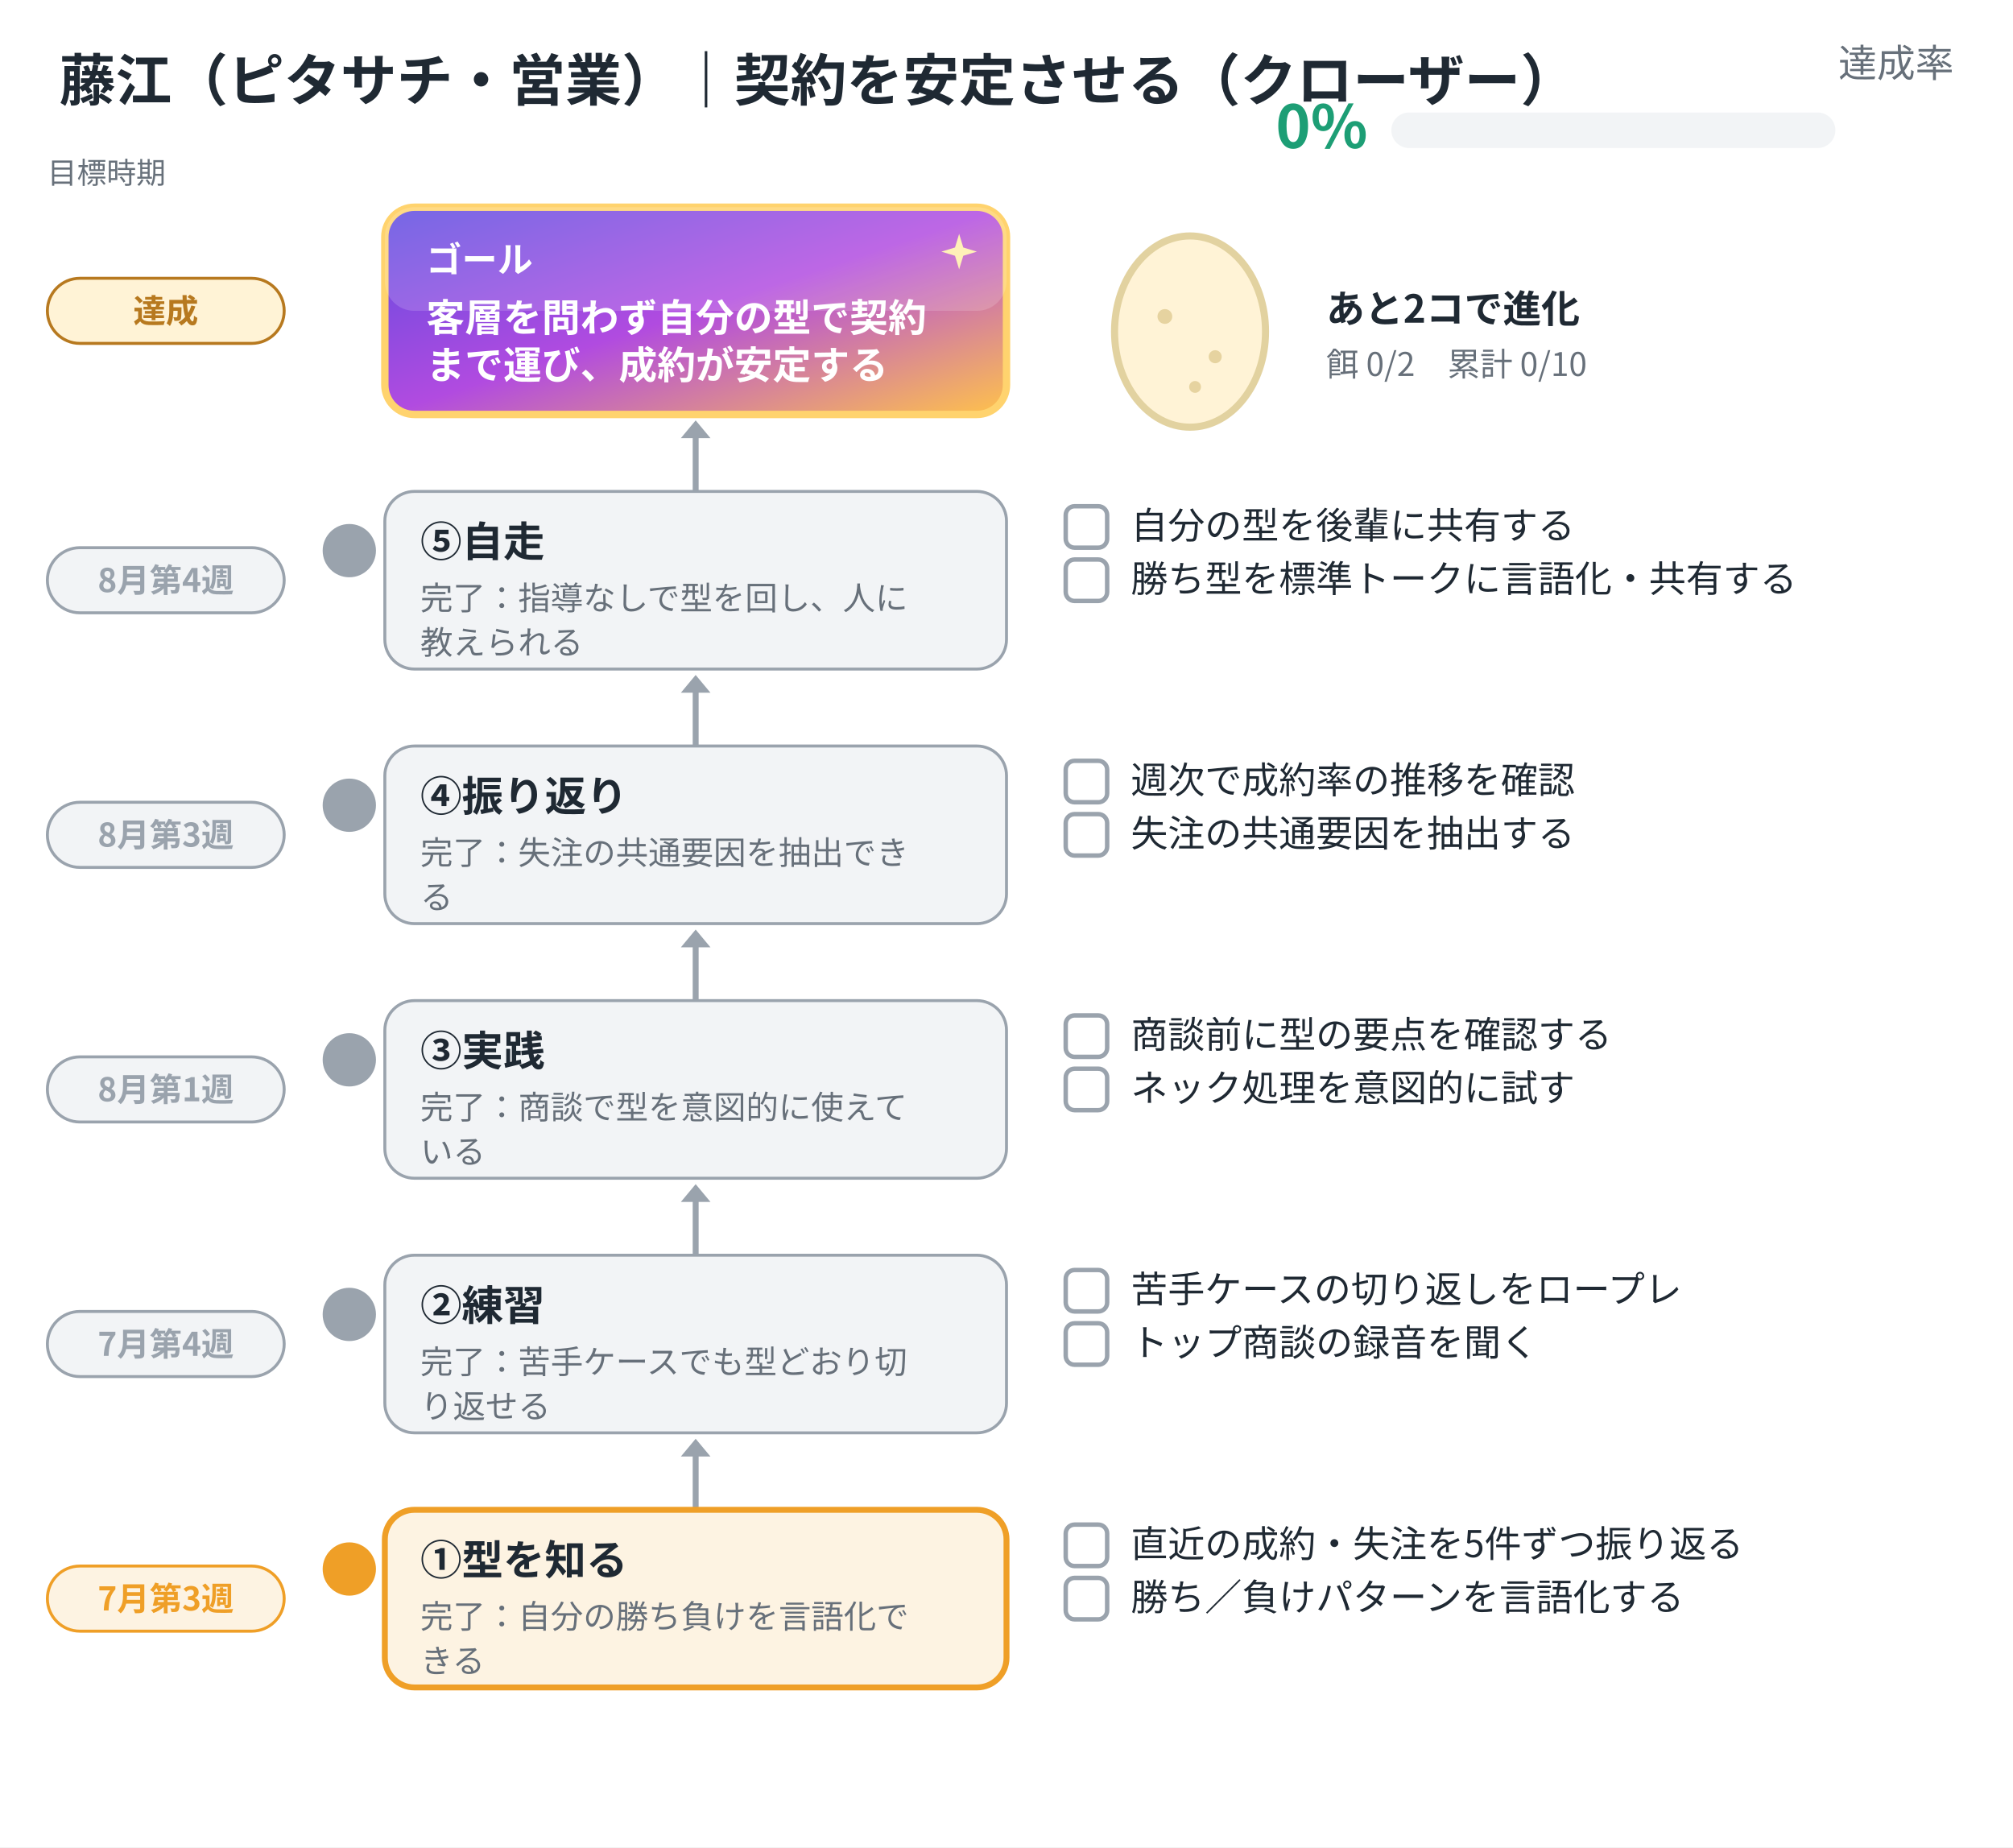
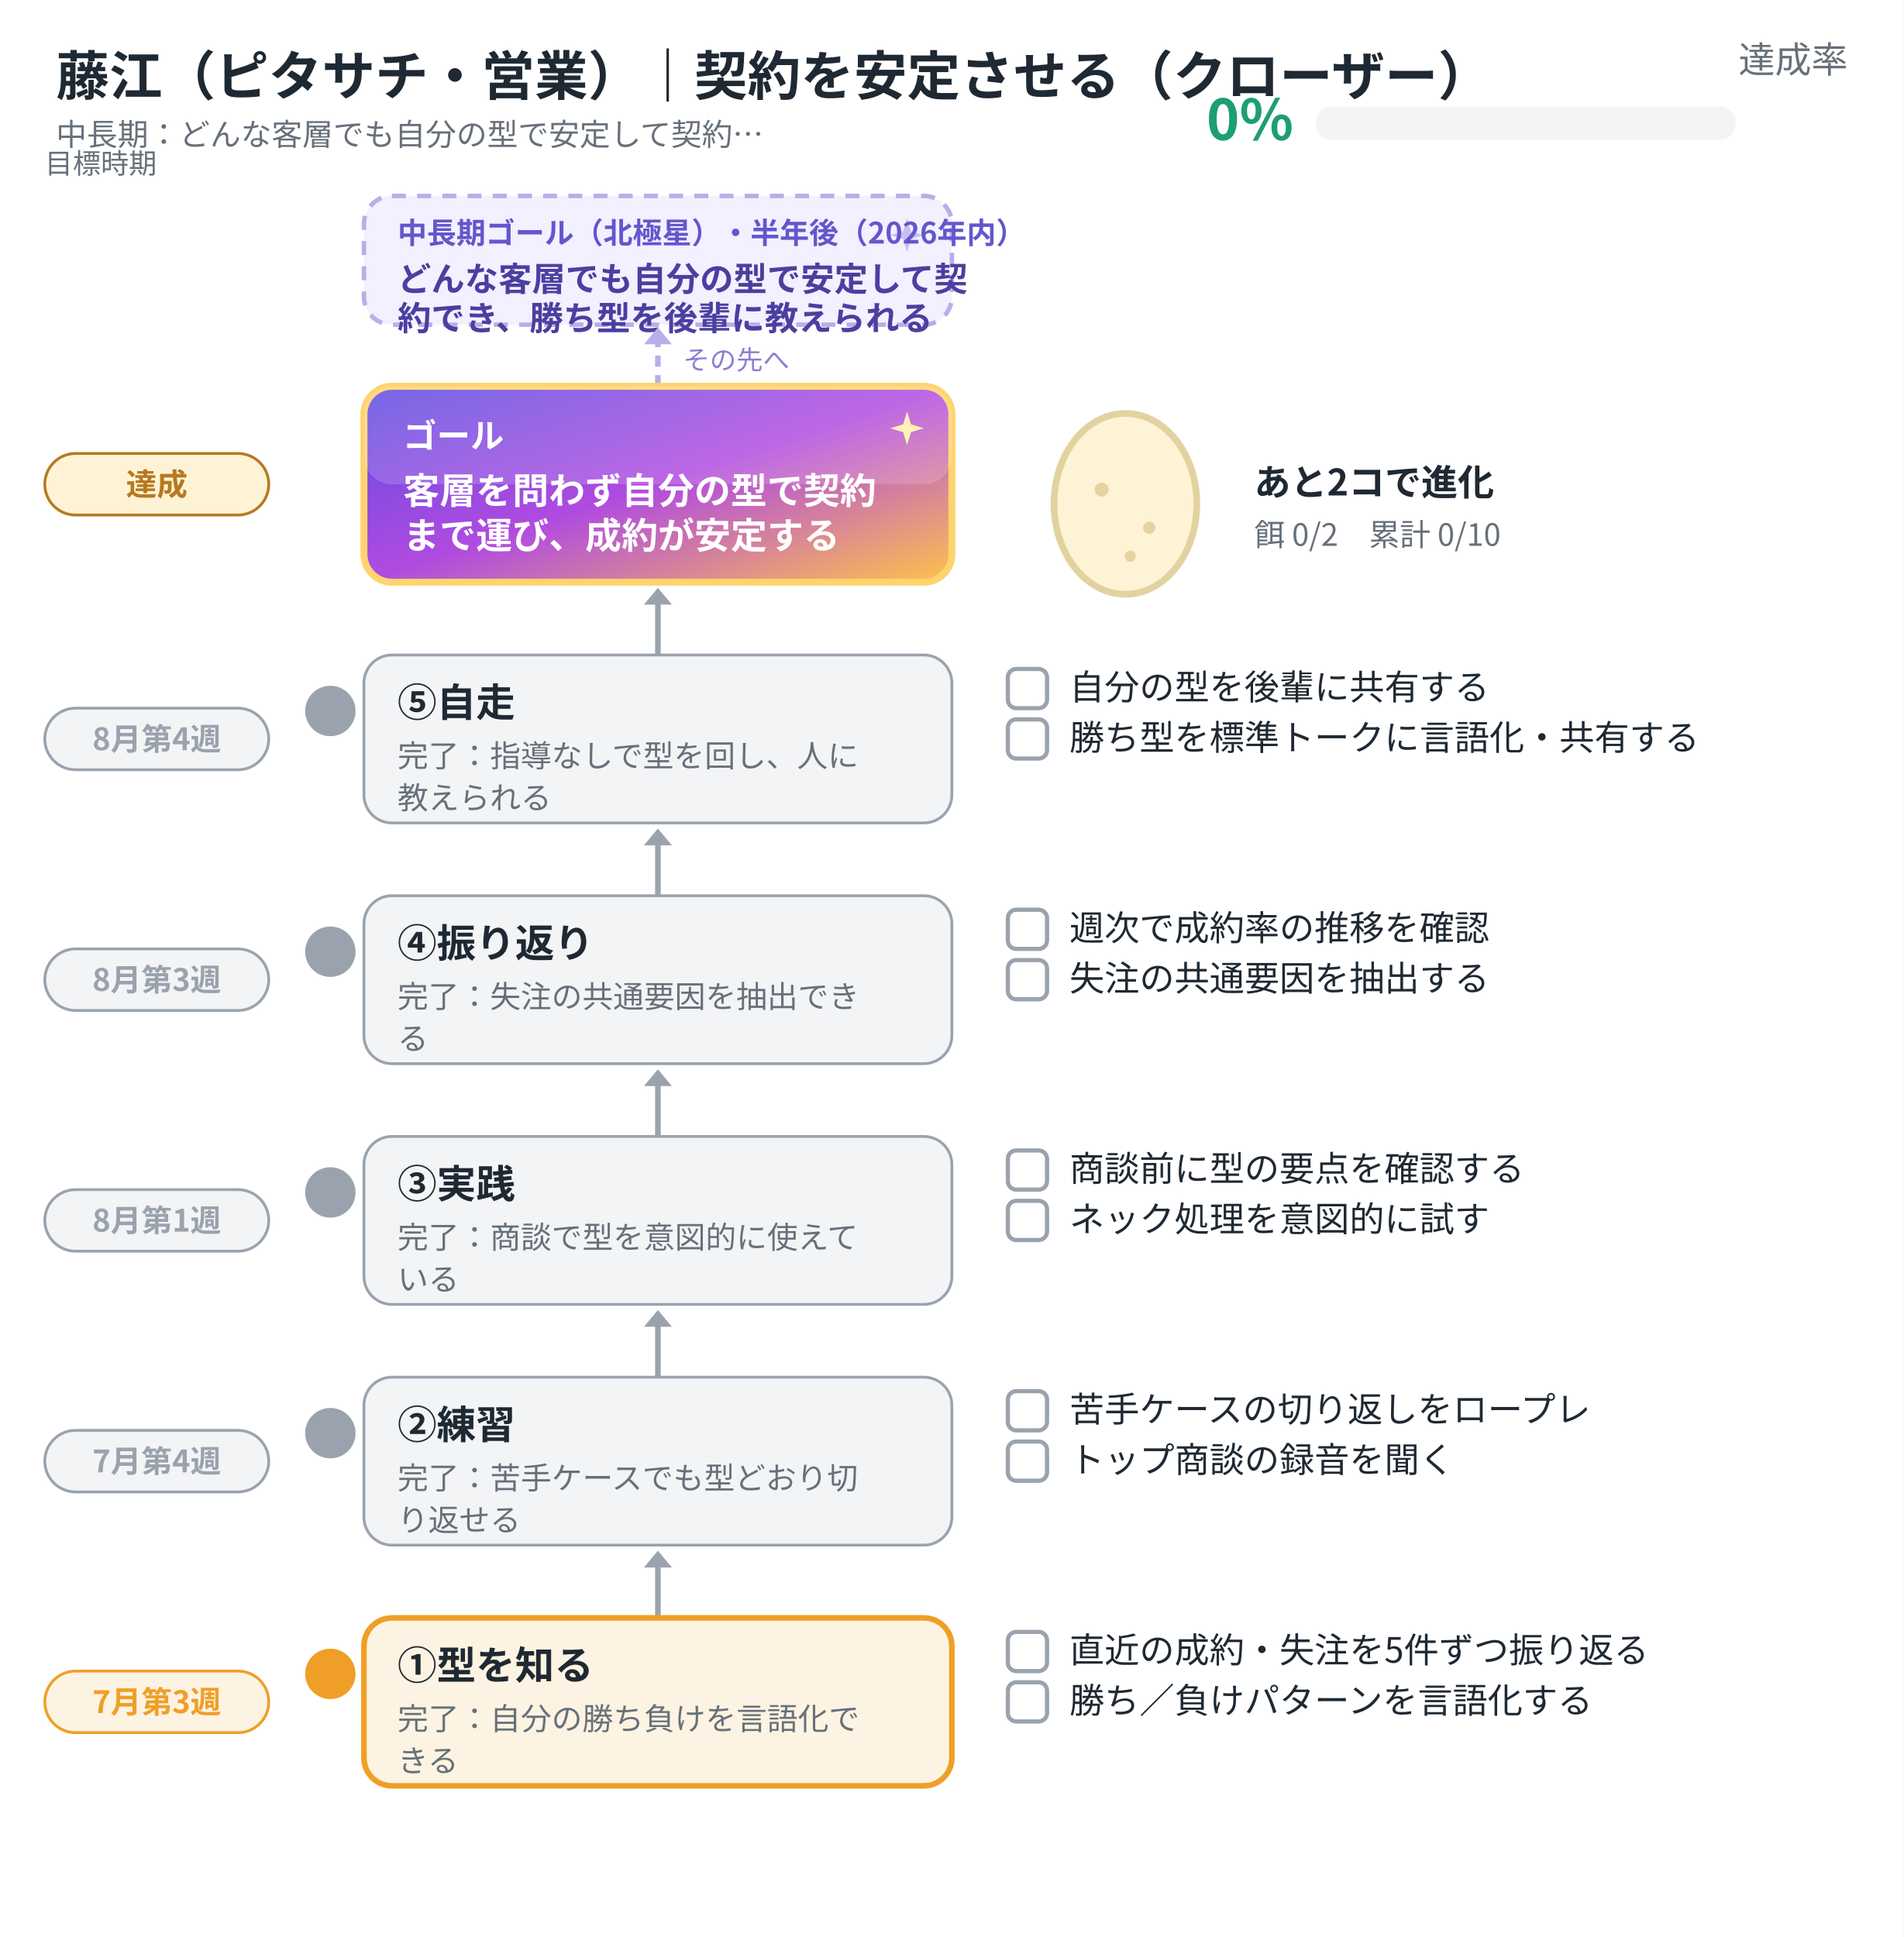
- <svg xmlns="http://www.w3.org/2000/svg" viewBox="0 0 680 624" font-family="Hiragino Sans, 'Noto Sans CJK JP', 'Yu Gothic', sans-serif" width="680" height="624">
+ <svg xmlns="http://www.w3.org/2000/svg" viewBox="0 0 680 692" font-family="Hiragino Sans, 'Noto Sans CJK JP', 'Yu Gothic', sans-serif" width="680" height="692">
  <defs>
    <linearGradient id="goalGrad" x1="0" y1="0" x2="1" y2="1">
      <stop offset="0" stop-color="#5B4BE0" />
      <stop offset="0.5" stop-color="#B14BE0" />
      <stop offset="1" stop-color="#FFC24B" />
    </linearGradient>
    <linearGradient id="phx" x1="0" y1="0" x2="0" y2="1">
      <stop offset="0" stop-color="#FFE259" />
      <stop offset="0.5" stop-color="#FF9A00" />
      <stop offset="1" stop-color="#FF3D00" />
    </linearGradient>
    <linearGradient id="phx2" x1="0" y1="0" x2="0" y2="1">
      <stop offset="0" stop-color="#FFF0A0" />
      <stop offset="1" stop-color="#FF7A00" />
    </linearGradient>
    <linearGradient id="hen" x1="0" y1="0" x2="1" y2="1">
      <stop offset="0" stop-color="#37C9B0" />
      <stop offset="0.6" stop-color="#3DA0E8" />
      <stop offset="1" stop-color="#7A5BE0" />
    </linearGradient>
    <linearGradient id="pcock" x1="0" y1="0" x2="0" y2="1">
      <stop offset="0" stop-color="#2BD0C0" />
      <stop offset="0.55" stop-color="#2E8FD0" />
      <stop offset="1" stop-color="#2E4BB0" />
    </linearGradient>
    <linearGradient id="gold" x1="0" y1="0" x2="0" y2="1">
      <stop offset="0" stop-color="#FFF0A8" />
      <stop offset="0.5" stop-color="#F2C230" />
      <stop offset="1" stop-color="#C8901A" />
    </linearGradient>
  </defs>
-   <rect x="0" y="0" width="680" height="624" fill="#FFFFFF" />
+   <rect x="0" y="0" width="680" height="692" fill="#FFFFFF" />
  <text x="20" y="34" font-size="19" font-weight="700" fill="#1F2933">藤江（ピタサチ・営業）｜契約を安定させる（クローザー）</text>
+   <text x="20" y="52" font-size="11" fill="#67707A">中長期：どんな客層でも自分の型で安定して契約…</text>
  <text x="660" y="26" text-anchor="end" font-size="13" fill="#67707A">達成率</text>
  <text x="462" y="50" text-anchor="end" font-size="20" font-weight="700" fill="#1D9E75">0%</text>
  <rect x="470" y="38" width="150" height="12" rx="6" fill="#F2F4F6" />
  <rect x="470" y="38" width="0" height="12" rx="6" fill="#1D9E75" />
-   <rect x="130" y="70" width="210" height="70" rx="10" fill="url(#goalGrad)" stroke="#FFD36E" stroke-width="2.5" />
-   <rect x="130" y="70" width="210" height="35.0" rx="10" fill="#FFFFFF" opacity="0.16" />
-   <text x="144" y="92" font-size="12" font-weight="700" fill="#FFFFFF">ゴール</text>
-   <polygon points="324.0,79.0 325.4,83.6 330.0,85.0 325.4,86.4 324.0,91.0 322.6,86.4 318.0,85.0 322.6,83.6" fill="#FFF1B8" />
-   <text x="144" y="112" font-size="13" font-weight="600" fill="#FFFFFF">客層を問わず自分の型で契約</text>
-   <text x="144" y="128" font-size="13" font-weight="600" fill="#FFFFFF">まで運び、成約が安定する</text>
-   <rect x="16" y="94.0" width="80" height="22" rx="11" fill="#FFF3D6" stroke="#B7791F" stroke-width="1" />
-   <text x="56.0" y="109.0" text-anchor="middle" font-size="11" font-weight="700" fill="#B7791F">達成</text>
-   <ellipse cx="402.0" cy="112.0" rx="25.5" ry="32.3" fill="#FFF3D6" />
-   <ellipse cx="402.0" cy="112.0" rx="25.5" ry="32.3" fill="none" stroke="#E2D2A0" stroke-width="2.4" />
-   <circle cx="393.5" cy="106.9" r="2.5" fill="#E6D3A0" />
-   <circle cx="410.5" cy="120.5" r="2.2" fill="#E6D3A0" />
-   <circle cx="403.7" cy="130.7" r="2.0" fill="#E6D3A0" />
-   <text x="448" y="109" font-size="13" font-weight="700" fill="#1F2933">あと2コで進化</text>
-   <text x="448" y="127" font-size="11" fill="#67707A">餌 0/2　累計 0/10</text>
+   <rect x="130" y="70" width="210" height="46" rx="10" fill="#F3F0FF" stroke="#B9AEEA" stroke-width="1.6" stroke-dasharray="5 4" />
+   <polygon points="324.0,78.0 325.4,82.6 330.0,84.0 325.4,85.4 324.0,90.0 322.6,85.4 318.0,84.0 322.6,82.6" fill="#C9BEF2" />
+   <text x="142" y="87" font-size="10.5" font-weight="700" fill="#6357CC">中長期ゴール（北極星）・半年後（2026年内）</text>
+   <text x="142" y="104" font-size="12" font-weight="600" fill="#4B3FA0">どんな客層でも自分の型で安定して契</text>
+   <text x="142" y="118" font-size="12" font-weight="600" fill="#4B3FA0">約でき、勝ち型を後輩に教えられる</text>
+   <line x1="235.0" y1="138" x2="235.0" y2="121" stroke="#B9AEEA" stroke-width="2" stroke-dasharray="4 3" />
+   <path d="M230.0,123 L235.0,117 L240.0,123 Z" fill="#B9AEEA" />
+   <text x="244.0" y="132" font-size="9.5" fill="#8A7FD0">その先へ</text>
+   <rect x="130" y="138" width="210" height="70" rx="10" fill="url(#goalGrad)" stroke="#FFD36E" stroke-width="2.5" />
+   <rect x="130" y="138" width="210" height="35.0" rx="10" fill="#FFFFFF" opacity="0.16" />
+   <text x="144" y="160" font-size="12" font-weight="700" fill="#FFFFFF">ゴール</text>
+   <polygon points="324.0,147.0 325.4,151.6 330.0,153.0 325.4,154.4 324.0,159.0 322.6,154.4 318.0,153.0 322.6,151.6" fill="#FFF1B8" />
+   <text x="144" y="180" font-size="13" font-weight="600" fill="#FFFFFF">客層を問わず自分の型で契約</text>
+   <text x="144" y="196" font-size="13" font-weight="600" fill="#FFFFFF">まで運び、成約が安定する</text>
+   <rect x="16" y="162.0" width="80" height="22" rx="11" fill="#FFF3D6" stroke="#B7791F" stroke-width="1" />
+   <text x="56.0" y="177.0" text-anchor="middle" font-size="11" font-weight="700" fill="#B7791F">達成</text>
+   <ellipse cx="402.0" cy="180.0" rx="25.5" ry="32.3" fill="#FFF3D6" />
+   <ellipse cx="402.0" cy="180.0" rx="25.5" ry="32.3" fill="none" stroke="#E2D2A0" stroke-width="2.4" />
+   <circle cx="393.5" cy="174.9" r="2.5" fill="#E6D3A0" />
+   <circle cx="410.5" cy="188.5" r="2.2" fill="#E6D3A0" />
+   <circle cx="403.7" cy="198.7" r="2.0" fill="#E6D3A0" />
+   <text x="448" y="177" font-size="13" font-weight="700" fill="#1F2933">あと2コで進化</text>
+   <text x="448" y="195" font-size="11" fill="#67707A">餌 0/2　累計 0/10</text>
  <text x="16" y="62" font-size="10" fill="#67707A">目標時期</text>
-   <line x1="235.0" y1="166" x2="235.0" y2="146" stroke="#9AA3AD" stroke-width="2" />
-   <path d="M230.0,148 L235.0,142 L240.0,148 Z" fill="#9AA3AD" />
-   <rect x="130" y="166" width="210" height="60" rx="10" fill="#F2F4F6" stroke="#9AA3AD" stroke-width="1" />
-   <circle cx="118" cy="186" r="9" fill="#9AA3AD" />
-   <text x="142" y="188" font-size="14" font-weight="700" fill="#1F2933">⑤自走</text>
-   <text x="142" y="206" font-size="11" fill="#67707A">完了：指導なしで型を回し、人に</text>
-   <text x="142" y="221" font-size="11" fill="#67707A">教えられる</text>
-   <rect x="16" y="185.0" width="80" height="22" rx="11" fill="#F2F4F6" stroke="#9AA3AD" stroke-width="1" />
-   <text x="56.0" y="200.0" text-anchor="middle" font-size="11" font-weight="700" fill="#9AA3AD">8月第4週</text>
-   <rect x="360" y="171" width="14" height="14" rx="3" fill="#fff" stroke="#9AA3AD" stroke-width="1.5" />
-   <text x="382" y="182" font-size="12.5" fill="#1F2933">自分の型を後輩に共有する</text>
-   <rect x="360" y="189" width="14" height="14" rx="3" fill="#fff" stroke="#9AA3AD" stroke-width="1.5" />
-   <text x="382" y="200" font-size="12.5" fill="#1F2933">勝ち型を標準トークに言語化・共有する</text>
-   <line x1="235.0" y1="252" x2="235.0" y2="232" stroke="#9AA3AD" stroke-width="2" />
-   <path d="M230.0,234 L235.0,228 L240.0,234 Z" fill="#9AA3AD" />
-   <rect x="130" y="252" width="210" height="60" rx="10" fill="#F2F4F6" stroke="#9AA3AD" stroke-width="1" />
-   <circle cx="118" cy="272" r="9" fill="#9AA3AD" />
-   <text x="142" y="274" font-size="14" font-weight="700" fill="#1F2933">④振り返り</text>
-   <text x="142" y="292" font-size="11" fill="#67707A">完了：失注の共通要因を抽出でき</text>
-   <text x="142" y="307" font-size="11" fill="#67707A">る</text>
-   <rect x="16" y="271.0" width="80" height="22" rx="11" fill="#F2F4F6" stroke="#9AA3AD" stroke-width="1" />
-   <text x="56.0" y="286.0" text-anchor="middle" font-size="11" font-weight="700" fill="#9AA3AD">8月第3週</text>
+   <line x1="235.0" y1="234" x2="235.0" y2="214" stroke="#9AA3AD" stroke-width="2" />
+   <path d="M230.0,216 L235.0,210 L240.0,216 Z" fill="#9AA3AD" />
+   <rect x="130" y="234" width="210" height="60" rx="10" fill="#F2F4F6" stroke="#9AA3AD" stroke-width="1" />
+   <circle cx="118" cy="254" r="9" fill="#9AA3AD" />
+   <text x="142" y="256" font-size="14" font-weight="700" fill="#1F2933">⑤自走</text>
+   <text x="142" y="274" font-size="11" fill="#67707A">完了：指導なしで型を回し、人に</text>
+   <text x="142" y="289" font-size="11" fill="#67707A">教えられる</text>
+   <rect x="16" y="253.0" width="80" height="22" rx="11" fill="#F2F4F6" stroke="#9AA3AD" stroke-width="1" />
+   <text x="56.0" y="268.0" text-anchor="middle" font-size="11" font-weight="700" fill="#9AA3AD">8月第4週</text>
+   <rect x="360" y="239" width="14" height="14" rx="3" fill="#fff" stroke="#9AA3AD" stroke-width="1.5" />
+   <text x="382" y="250" font-size="12.5" fill="#1F2933">自分の型を後輩に共有する</text>
  <rect x="360" y="257" width="14" height="14" rx="3" fill="#fff" stroke="#9AA3AD" stroke-width="1.5" />
-   <text x="382" y="268" font-size="12.5" fill="#1F2933">週次で成約率の推移を確認</text>
-   <rect x="360" y="275" width="14" height="14" rx="3" fill="#fff" stroke="#9AA3AD" stroke-width="1.5" />
-   <text x="382" y="286" font-size="12.5" fill="#1F2933">失注の共通要因を抽出する</text>
-   <line x1="235.0" y1="338" x2="235.0" y2="318" stroke="#9AA3AD" stroke-width="2" />
-   <path d="M230.0,320 L235.0,314 L240.0,320 Z" fill="#9AA3AD" />
-   <rect x="130" y="338" width="210" height="60" rx="10" fill="#F2F4F6" stroke="#9AA3AD" stroke-width="1" />
-   <circle cx="118" cy="358" r="9" fill="#9AA3AD" />
-   <text x="142" y="360" font-size="14" font-weight="700" fill="#1F2933">③実践</text>
-   <text x="142" y="378" font-size="11" fill="#67707A">完了：商談で型を意図的に使えて</text>
-   <text x="142" y="393" font-size="11" fill="#67707A">いる</text>
-   <rect x="16" y="357.0" width="80" height="22" rx="11" fill="#F2F4F6" stroke="#9AA3AD" stroke-width="1" />
-   <text x="56.0" y="372.0" text-anchor="middle" font-size="11" font-weight="700" fill="#9AA3AD">8月第1週</text>
+   <text x="382" y="268" font-size="12.5" fill="#1F2933">勝ち型を標準トークに言語化・共有する</text>
+   <line x1="235.0" y1="320" x2="235.0" y2="300" stroke="#9AA3AD" stroke-width="2" />
+   <path d="M230.0,302 L235.0,296 L240.0,302 Z" fill="#9AA3AD" />
+   <rect x="130" y="320" width="210" height="60" rx="10" fill="#F2F4F6" stroke="#9AA3AD" stroke-width="1" />
+   <circle cx="118" cy="340" r="9" fill="#9AA3AD" />
+   <text x="142" y="342" font-size="14" font-weight="700" fill="#1F2933">④振り返り</text>
+   <text x="142" y="360" font-size="11" fill="#67707A">完了：失注の共通要因を抽出でき</text>
+   <text x="142" y="375" font-size="11" fill="#67707A">る</text>
+   <rect x="16" y="339.0" width="80" height="22" rx="11" fill="#F2F4F6" stroke="#9AA3AD" stroke-width="1" />
+   <text x="56.0" y="354.0" text-anchor="middle" font-size="11" font-weight="700" fill="#9AA3AD">8月第3週</text>
+   <rect x="360" y="325" width="14" height="14" rx="3" fill="#fff" stroke="#9AA3AD" stroke-width="1.5" />
+   <text x="382" y="336" font-size="12.5" fill="#1F2933">週次で成約率の推移を確認</text>
  <rect x="360" y="343" width="14" height="14" rx="3" fill="#fff" stroke="#9AA3AD" stroke-width="1.5" />
-   <text x="382" y="354" font-size="12.5" fill="#1F2933">商談前に型の要点を確認する</text>
-   <rect x="360" y="361" width="14" height="14" rx="3" fill="#fff" stroke="#9AA3AD" stroke-width="1.5" />
-   <text x="382" y="372" font-size="12.5" fill="#1F2933">ネック処理を意図的に試す</text>
-   <line x1="235.0" y1="424" x2="235.0" y2="404" stroke="#9AA3AD" stroke-width="2" />
-   <path d="M230.0,406 L235.0,400 L240.0,406 Z" fill="#9AA3AD" />
-   <rect x="130" y="424" width="210" height="60" rx="10" fill="#F2F4F6" stroke="#9AA3AD" stroke-width="1" />
-   <circle cx="118" cy="444" r="9" fill="#9AA3AD" />
-   <text x="142" y="446" font-size="14" font-weight="700" fill="#1F2933">②練習</text>
-   <text x="142" y="464" font-size="11" fill="#67707A">完了：苦手ケースでも型どおり切</text>
-   <text x="142" y="479" font-size="11" fill="#67707A">り返せる</text>
-   <rect x="16" y="443.0" width="80" height="22" rx="11" fill="#F2F4F6" stroke="#9AA3AD" stroke-width="1" />
-   <text x="56.0" y="458.0" text-anchor="middle" font-size="11" font-weight="700" fill="#9AA3AD">7月第4週</text>
+   <text x="382" y="354" font-size="12.5" fill="#1F2933">失注の共通要因を抽出する</text>
+   <line x1="235.0" y1="406" x2="235.0" y2="386" stroke="#9AA3AD" stroke-width="2" />
+   <path d="M230.0,388 L235.0,382 L240.0,388 Z" fill="#9AA3AD" />
+   <rect x="130" y="406" width="210" height="60" rx="10" fill="#F2F4F6" stroke="#9AA3AD" stroke-width="1" />
+   <circle cx="118" cy="426" r="9" fill="#9AA3AD" />
+   <text x="142" y="428" font-size="14" font-weight="700" fill="#1F2933">③実践</text>
+   <text x="142" y="446" font-size="11" fill="#67707A">完了：商談で型を意図的に使えて</text>
+   <text x="142" y="461" font-size="11" fill="#67707A">いる</text>
+   <rect x="16" y="425.0" width="80" height="22" rx="11" fill="#F2F4F6" stroke="#9AA3AD" stroke-width="1" />
+   <text x="56.0" y="440.0" text-anchor="middle" font-size="11" font-weight="700" fill="#9AA3AD">8月第1週</text>
+   <rect x="360" y="411" width="14" height="14" rx="3" fill="#fff" stroke="#9AA3AD" stroke-width="1.5" />
+   <text x="382" y="422" font-size="12.5" fill="#1F2933">商談前に型の要点を確認する</text>
  <rect x="360" y="429" width="14" height="14" rx="3" fill="#fff" stroke="#9AA3AD" stroke-width="1.5" />
-   <text x="382" y="440" font-size="12.5" fill="#1F2933">苦手ケースの切り返しをロープレ</text>
-   <rect x="360" y="447" width="14" height="14" rx="3" fill="#fff" stroke="#9AA3AD" stroke-width="1.5" />
-   <text x="382" y="458" font-size="12.5" fill="#1F2933">トップ商談の録音を聞く</text>
-   <line x1="235.0" y1="510" x2="235.0" y2="490" stroke="#9AA3AD" stroke-width="2" />
-   <path d="M230.0,492 L235.0,486 L240.0,492 Z" fill="#9AA3AD" />
-   <rect x="130" y="510" width="210" height="60" rx="10" fill="#FDF3E2" stroke="#EF9F27" stroke-width="2" />
-   <circle cx="118" cy="530" r="9" fill="#EF9F27" />
-   <text x="142" y="532" font-size="14" font-weight="700" fill="#1F2933">①型を知る</text>
-   <text x="142" y="550" font-size="11" fill="#67707A">完了：自分の勝ち負けを言語化で</text>
-   <text x="142" y="565" font-size="11" fill="#67707A">きる</text>
-   <rect x="16" y="529.0" width="80" height="22" rx="11" fill="#FDF3E2" stroke="#EF9F27" stroke-width="1" />
-   <text x="56.0" y="544.0" text-anchor="middle" font-size="11" font-weight="700" fill="#EF9F27">7月第3週</text>
+   <text x="382" y="440" font-size="12.5" fill="#1F2933">ネック処理を意図的に試す</text>
+   <line x1="235.0" y1="492" x2="235.0" y2="472" stroke="#9AA3AD" stroke-width="2" />
+   <path d="M230.0,474 L235.0,468 L240.0,474 Z" fill="#9AA3AD" />
+   <rect x="130" y="492" width="210" height="60" rx="10" fill="#F2F4F6" stroke="#9AA3AD" stroke-width="1" />
+   <circle cx="118" cy="512" r="9" fill="#9AA3AD" />
+   <text x="142" y="514" font-size="14" font-weight="700" fill="#1F2933">②練習</text>
+   <text x="142" y="532" font-size="11" fill="#67707A">完了：苦手ケースでも型どおり切</text>
+   <text x="142" y="547" font-size="11" fill="#67707A">り返せる</text>
+   <rect x="16" y="511.0" width="80" height="22" rx="11" fill="#F2F4F6" stroke="#9AA3AD" stroke-width="1" />
+   <text x="56.0" y="526.0" text-anchor="middle" font-size="11" font-weight="700" fill="#9AA3AD">7月第4週</text>
+   <rect x="360" y="497" width="14" height="14" rx="3" fill="#fff" stroke="#9AA3AD" stroke-width="1.5" />
+   <text x="382" y="508" font-size="12.5" fill="#1F2933">苦手ケースの切り返しをロープレ</text>
  <rect x="360" y="515" width="14" height="14" rx="3" fill="#fff" stroke="#9AA3AD" stroke-width="1.5" />
-   <text x="382" y="526" font-size="12.5" fill="#1F2933">直近の成約・失注を5件ずつ振り返る</text>
-   <rect x="360" y="533" width="14" height="14" rx="3" fill="#fff" stroke="#9AA3AD" stroke-width="1.5" />
-   <text x="382" y="544" font-size="12.5" fill="#1F2933">勝ち／負けパターンを言語化する</text>
+   <text x="382" y="526" font-size="12.5" fill="#1F2933">トップ商談の録音を聞く</text>
+   <line x1="235.0" y1="578" x2="235.0" y2="558" stroke="#9AA3AD" stroke-width="2" />
+   <path d="M230.0,560 L235.0,554 L240.0,560 Z" fill="#9AA3AD" />
+   <rect x="130" y="578" width="210" height="60" rx="10" fill="#FDF3E2" stroke="#EF9F27" stroke-width="2" />
+   <circle cx="118" cy="598" r="9" fill="#EF9F27" />
+   <text x="142" y="600" font-size="14" font-weight="700" fill="#1F2933">①型を知る</text>
+   <text x="142" y="618" font-size="11" fill="#67707A">完了：自分の勝ち負けを言語化で</text>
+   <text x="142" y="633" font-size="11" fill="#67707A">きる</text>
+   <rect x="16" y="597.0" width="80" height="22" rx="11" fill="#FDF3E2" stroke="#EF9F27" stroke-width="1" />
+   <text x="56.0" y="612.0" text-anchor="middle" font-size="11" font-weight="700" fill="#EF9F27">7月第3週</text>
+   <rect x="360" y="583" width="14" height="14" rx="3" fill="#fff" stroke="#9AA3AD" stroke-width="1.5" />
+   <text x="382" y="594" font-size="12.5" fill="#1F2933">直近の成約・失注を5件ずつ振り返る</text>
+   <rect x="360" y="601" width="14" height="14" rx="3" fill="#fff" stroke="#9AA3AD" stroke-width="1.5" />
+   <text x="382" y="612" font-size="12.5" fill="#1F2933">勝ち／負けパターンを言語化する</text>
</svg>
